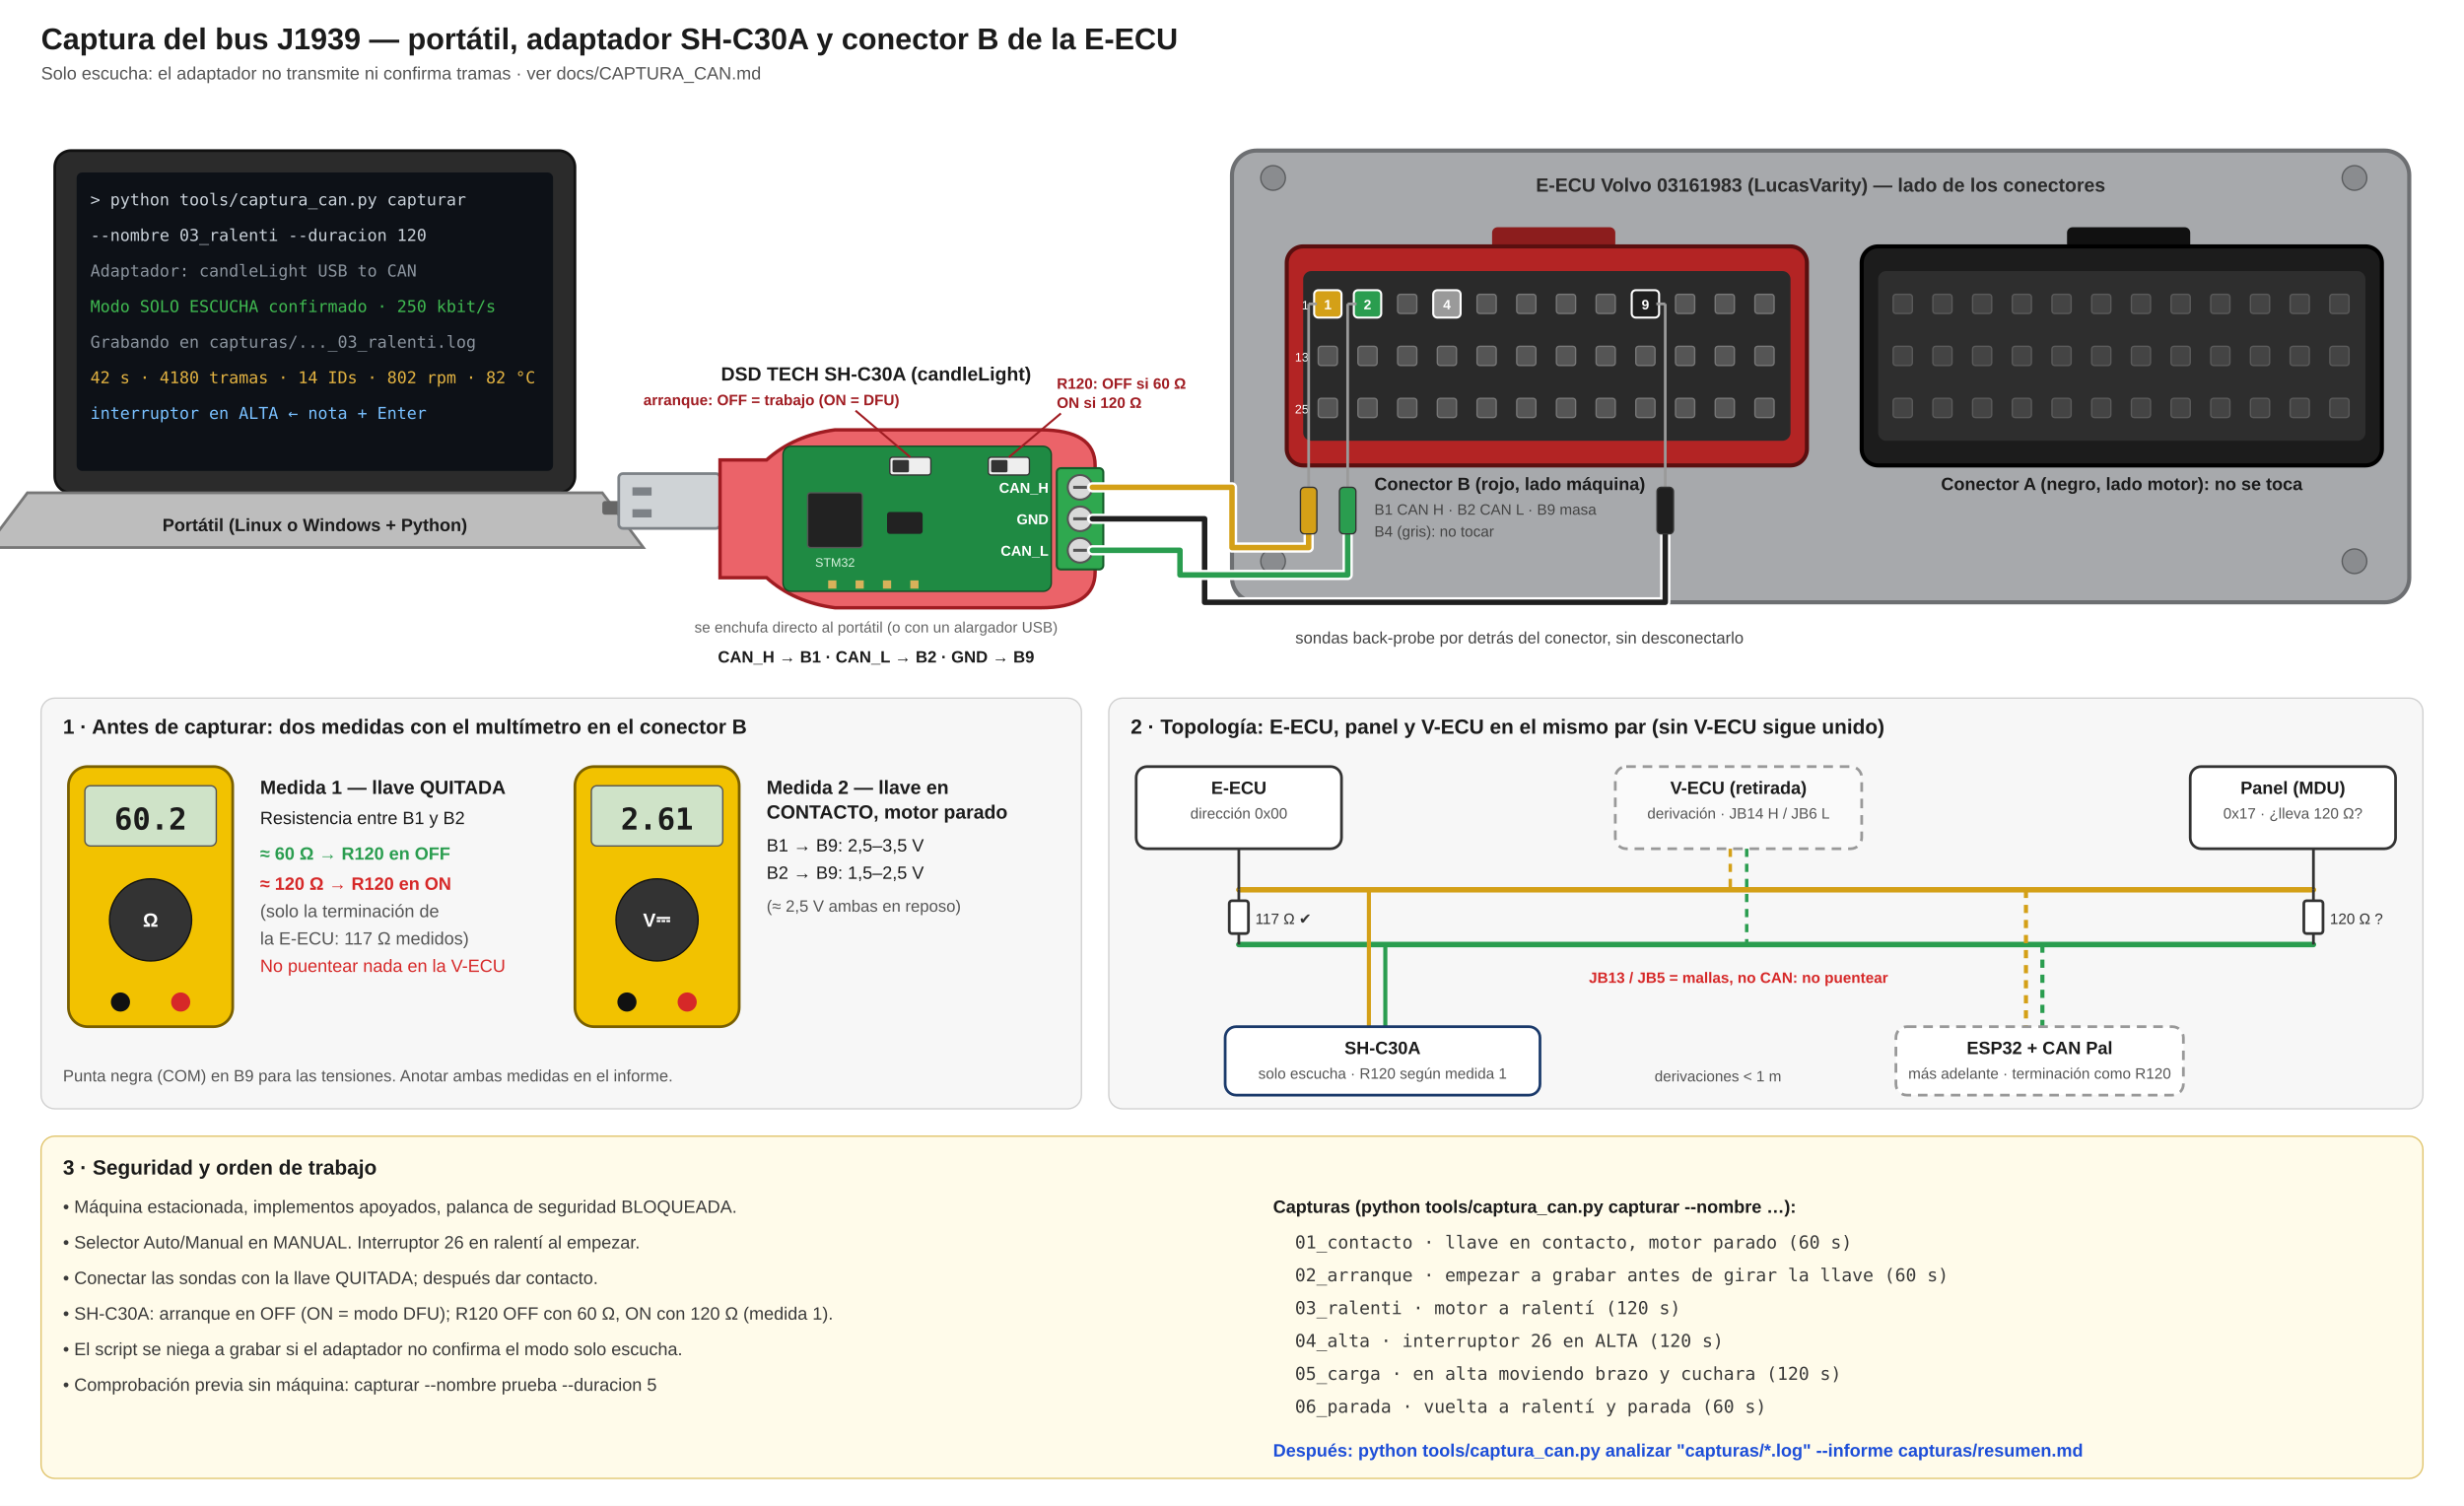
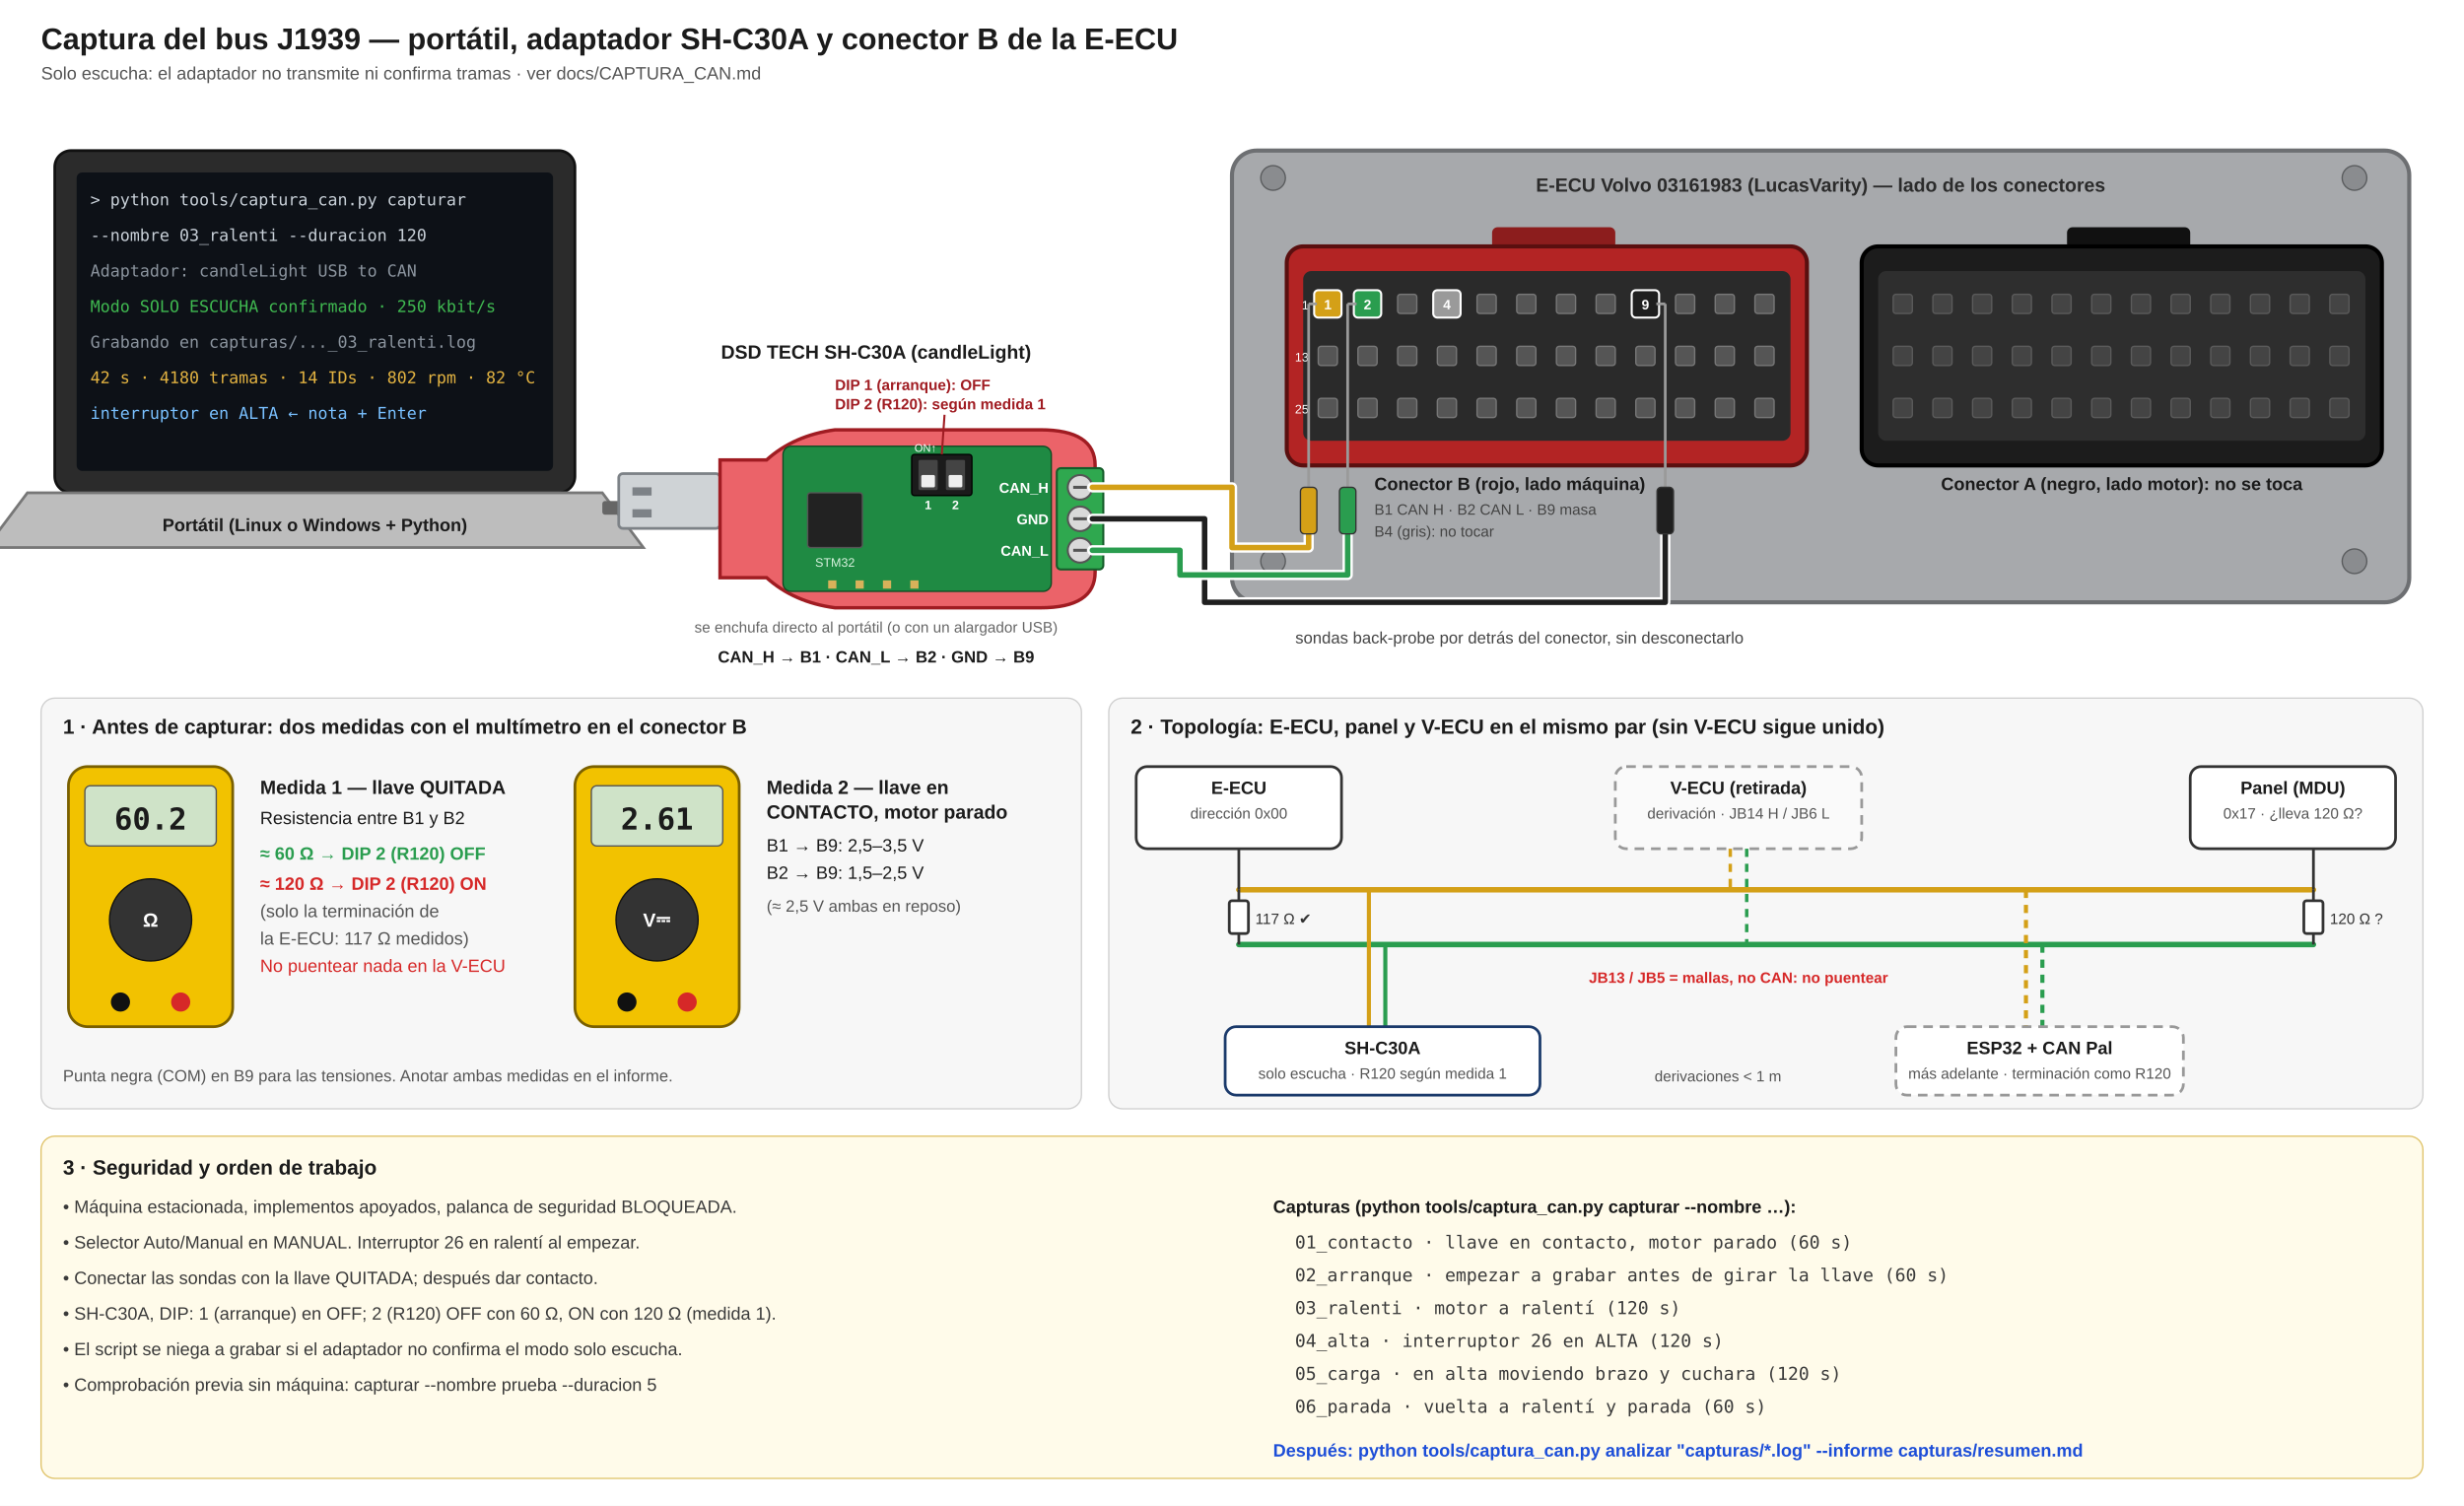
<svg xmlns="http://www.w3.org/2000/svg" width="1800" height="1100" viewBox="0 0 1800 1100" font-family="Segoe UI, Arial, Helvetica, sans-serif">
  <rect width="1800" height="1100" fill="#ffffff" />
  <text x="30" y="36" font-size="22" fill="#1b1b1b" text-anchor="start" font-weight="bold">Captura del bus J1939 — portátil, adaptador SH-C30A y conector B de la E-ECU</text>
  <text x="30" y="58" font-size="13" fill="#555" text-anchor="start" font-weight="normal">Solo escucha: el adaptador no transmite ni confirma tramas · ver docs/CAPTURA_CAN.md</text>
  <rect x="40" y="110" width="380" height="250" rx="12" fill="#2b2b2b" stroke="#111" stroke-width="2" />
  <rect x="56" y="126" width="348" height="218" rx="4" fill="#0d1117" />
  <text x="66" y="150" font-size="12" fill="#c9d1d9" text-anchor="start" font-weight="normal" font-family="Consolas, monospace">&gt; python tools/captura_can.py capturar</text>
  <text x="66" y="176" font-size="12" fill="#c9d1d9" text-anchor="start" font-weight="normal" font-family="Consolas, monospace">    --nombre 03_ralenti --duracion 120</text>
  <text x="66" y="202" font-size="12" fill="#8b949e" text-anchor="start" font-weight="normal" font-family="Consolas, monospace">Adaptador: candleLight USB to CAN</text>
  <text x="66" y="228" font-size="12" fill="#3fb950" text-anchor="start" font-weight="normal" font-family="Consolas, monospace">Modo SOLO ESCUCHA confirmado · 250 kbit/s</text>
  <text x="66" y="254" font-size="12" fill="#8b949e" text-anchor="start" font-weight="normal" font-family="Consolas, monospace">Grabando en capturas/..._03_ralenti.log</text>
  <text x="66" y="280" font-size="12" fill="#e3b341" text-anchor="start" font-weight="normal" font-family="Consolas, monospace">  42 s ·  4180 tramas · 14 IDs · 802 rpm · 82 °C</text>
  <text x="66" y="306" font-size="12" fill="#79c0ff" text-anchor="start" font-weight="normal" font-family="Consolas, monospace">interruptor en ALTA        ← nota + Enter</text>
  <path d="M 20 360 L 440 360 L 470 400 L -10 400 Z" fill="#bdbdbd" stroke="#777" stroke-width="2" />
  <text x="230" y="388" font-size="13" fill="#1b1b1b" text-anchor="middle" font-weight="bold">Portátil (Linux o Windows + Python)</text>
  <rect x="440" y="366" width="18" height="10" rx="2" fill="#666" />
  <rect x="452" y="346" width="74" height="40" rx="3" fill="#cfd3d6" stroke="#7d8287" stroke-width="2" />
  <rect x="462" y="356" width="14" height="6" fill="#7d8287" />
  <rect x="462" y="372" width="14" height="6" fill="#7d8287" />
  <path d="M 526 336 L 560 336 Q 580 318 610 314 L 760 314 Q 800 314 800 340 L 800 418 Q 800 444 760 444 L 610 444 Q 580 440 560 422 L 526 422 Z" fill="#e8484f" fill-opacity="0.85" stroke="#a01c22" stroke-width="2.5" />
  <rect x="572" y="326" width="196" height="106" rx="6" fill="#1f8a43" stroke="#0f4a22" />
  <rect x="590" y="360" width="40" height="40" rx="2" fill="#222" stroke="#555" />
  <text x="610" y="414" font-size="9" fill="#d9f2df" text-anchor="middle" font-weight="normal">STM32</text>
-   <rect x="648" y="374" width="26" height="16" rx="2" fill="#222" />
-   <rect x="650" y="334" width="30" height="13" rx="2" fill="#eeeeee" stroke="#333" />
-   <rect x="652" y="336" width="12" height="9" rx="1" fill="#333" />
-   <rect x="722" y="334" width="30" height="13" rx="2" fill="#eeeeee" stroke="#333" />
-   <rect x="724" y="336" width="12" height="9" rx="1" fill="#333" />
+   <rect x="666" y="332" width="44" height="30" rx="2" fill="#1b1b1b" stroke="#000" />
+   <rect x="671" y="336" width="14" height="22" rx="1" fill="#444" />
+   <rect x="673" y="347" width="10" height="9" rx="1" fill="#eeeeee" />
+   <text x="678" y="372" font-size="9" fill="#ffffff" text-anchor="middle" font-weight="bold">1</text>
+   <rect x="691" y="336" width="14" height="22" rx="1" fill="#444" />
+   <rect x="693" y="347" width="10" height="9" rx="1" fill="#eeeeee" />
+   <text x="698" y="372" font-size="9" fill="#ffffff" text-anchor="middle" font-weight="bold">2</text>
+   <text x="668" y="330" font-size="8" fill="#ffffff" text-anchor="start" font-weight="normal">ON↑</text>
  <rect x="605" y="424" width="6" height="6" fill="#d8b25a" />
  <rect x="625" y="424" width="6" height="6" fill="#d8b25a" />
  <rect x="645" y="424" width="6" height="6" fill="#d8b25a" />
  <rect x="665" y="424" width="6" height="6" fill="#d8b25a" />
  <rect x="772" y="342" width="34" height="74" rx="3" fill="#2fa84f" stroke="#145c2a" stroke-width="1.5" />
  <circle cx="789" cy="356" r="9" fill="#d9d9d9" stroke="#555" stroke-width="1.5" />
  <line x1="784" y1="356" x2="794" y2="356" stroke="#555" stroke-width="2.2" />
  <text x="766" y="360" font-size="10.5" fill="#ffffff" text-anchor="end" font-weight="bold">CAN_H</text>
  <circle cx="789" cy="379" r="9" fill="#d9d9d9" stroke="#555" stroke-width="1.5" />
  <line x1="784" y1="379" x2="794" y2="379" stroke="#555" stroke-width="2.2" />
  <text x="766" y="383" font-size="10.5" fill="#ffffff" text-anchor="end" font-weight="bold">GND</text>
  <circle cx="789" cy="402" r="9" fill="#d9d9d9" stroke="#555" stroke-width="1.5" />
  <line x1="784" y1="402" x2="794" y2="402" stroke="#555" stroke-width="2.2" />
  <text x="766" y="406" font-size="10.5" fill="#ffffff" text-anchor="end" font-weight="bold">CAN_L</text>
-   <text x="640" y="278" font-size="14" fill="#1b1b1b" text-anchor="middle" font-weight="bold">DSD TECH SH-C30A (candleLight)</text>
-   <line x1="665" y1="334" x2="625" y2="300" stroke="#a01c22" stroke-width="1.5" />
-   <text x="470" y="296" font-size="11" fill="#a01c22" text-anchor="start" font-weight="bold">arranque: OFF = trabajo (ON = DFU)</text>
-   <line x1="737" y1="334" x2="775" y2="302" stroke="#a01c22" stroke-width="1.5" />
-   <text x="772" y="284" font-size="11" fill="#a01c22" text-anchor="start" font-weight="bold">R120: OFF si 60 Ω</text>
-   <text x="772" y="298" font-size="11" fill="#a01c22" text-anchor="start" font-weight="bold">ON si 120 Ω</text>
+   <text x="640" y="262" font-size="14" fill="#1b1b1b" text-anchor="middle" font-weight="bold">DSD TECH SH-C30A (candleLight)</text>
+   <line x1="688" y1="332" x2="690" y2="303" stroke="#a01c22" stroke-width="1.5" />
+   <text x="610" y="285" font-size="11" fill="#a01c22" text-anchor="start" font-weight="bold">DIP 1 (arranque): OFF</text>
+   <text x="610" y="299" font-size="11" fill="#a01c22" text-anchor="start" font-weight="bold">DIP 2 (R120): según medida 1</text>
  <text x="640" y="462" font-size="11" fill="#666" text-anchor="middle" font-weight="normal">se enchufa directo al portátil (o con un alargador USB)</text>
  <rect x="900" y="110" width="860" height="330" rx="18" fill="#a7a9ac" stroke="#6d6f72" stroke-width="3" />
  <circle cx="930" cy="130" r="9" fill="#8a8c8f" stroke="#5a5c5e" />
  <circle cx="930" cy="410" r="9" fill="#8a8c8f" stroke="#5a5c5e" />
  <circle cx="1720" cy="130" r="9" fill="#8a8c8f" stroke="#5a5c5e" />
  <circle cx="1720" cy="410" r="9" fill="#8a8c8f" stroke="#5a5c5e" />
  <text x="1330" y="140" font-size="14" fill="#2b2b2b" text-anchor="middle" font-weight="bold">E-ECU Volvo 03161983 (LucasVarity) — lado de los conectores</text>
  <rect x="1090" y="166" width="90" height="16" rx="4" fill="#8c1d1d" />
  <rect x="940" y="180" width="380" height="160" rx="12" fill="#b32424" stroke="#5a0f0f" stroke-width="3" />
  <rect x="952" y="198" width="356" height="124" rx="6" fill="#2a2a2a" />
  <rect x="960" y="212" width="20" height="20" rx="3" fill="#d4a017" stroke="#fff" stroke-width="1.5" />
  <text x="970" y="226" font-size="10" fill="#fff" text-anchor="middle" font-weight="bold">1</text>
  <rect x="989" y="212" width="20" height="20" rx="3" fill="#2a9d4f" stroke="#fff" stroke-width="1.5" />
  <text x="999" y="226" font-size="10" fill="#fff" text-anchor="middle" font-weight="bold">2</text>
  <rect x="1021" y="215" width="14" height="14" rx="2" fill="#555" stroke="#777" />
  <rect x="1047" y="212" width="20" height="20" rx="3" fill="#9a9a9a" stroke="#fff" stroke-width="1.5" />
  <text x="1057" y="226" font-size="10" fill="#fff" text-anchor="middle" font-weight="bold">4</text>
  <rect x="1079" y="215" width="14" height="14" rx="2" fill="#555" stroke="#777" />
  <rect x="1108" y="215" width="14" height="14" rx="2" fill="#555" stroke="#777" />
  <rect x="1137" y="215" width="14" height="14" rx="2" fill="#555" stroke="#777" />
  <rect x="1166" y="215" width="14" height="14" rx="2" fill="#555" stroke="#777" />
  <rect x="1192" y="212" width="20" height="20" rx="3" fill="#1f1f1f" stroke="#fff" stroke-width="1.5" />
  <text x="1202" y="226" font-size="10" fill="#fff" text-anchor="middle" font-weight="bold">9</text>
  <rect x="1224" y="215" width="14" height="14" rx="2" fill="#555" stroke="#777" />
  <rect x="1253" y="215" width="14" height="14" rx="2" fill="#555" stroke="#777" />
  <rect x="1282" y="215" width="14" height="14" rx="2" fill="#555" stroke="#777" />
  <rect x="963" y="253" width="14" height="14" rx="2" fill="#555" stroke="#777" />
  <rect x="992" y="253" width="14" height="14" rx="2" fill="#555" stroke="#777" />
  <rect x="1021" y="253" width="14" height="14" rx="2" fill="#555" stroke="#777" />
  <rect x="1050" y="253" width="14" height="14" rx="2" fill="#555" stroke="#777" />
  <rect x="1079" y="253" width="14" height="14" rx="2" fill="#555" stroke="#777" />
  <rect x="1108" y="253" width="14" height="14" rx="2" fill="#555" stroke="#777" />
  <rect x="1137" y="253" width="14" height="14" rx="2" fill="#555" stroke="#777" />
  <rect x="1166" y="253" width="14" height="14" rx="2" fill="#555" stroke="#777" />
  <rect x="1195" y="253" width="14" height="14" rx="2" fill="#555" stroke="#777" />
  <rect x="1224" y="253" width="14" height="14" rx="2" fill="#555" stroke="#777" />
  <rect x="1253" y="253" width="14" height="14" rx="2" fill="#555" stroke="#777" />
  <rect x="1282" y="253" width="14" height="14" rx="2" fill="#555" stroke="#777" />
  <rect x="963" y="291" width="14" height="14" rx="2" fill="#555" stroke="#777" />
  <rect x="992" y="291" width="14" height="14" rx="2" fill="#555" stroke="#777" />
  <rect x="1021" y="291" width="14" height="14" rx="2" fill="#555" stroke="#777" />
  <rect x="1050" y="291" width="14" height="14" rx="2" fill="#555" stroke="#777" />
  <rect x="1079" y="291" width="14" height="14" rx="2" fill="#555" stroke="#777" />
  <rect x="1108" y="291" width="14" height="14" rx="2" fill="#555" stroke="#777" />
  <rect x="1137" y="291" width="14" height="14" rx="2" fill="#555" stroke="#777" />
  <rect x="1166" y="291" width="14" height="14" rx="2" fill="#555" stroke="#777" />
  <rect x="1195" y="291" width="14" height="14" rx="2" fill="#555" stroke="#777" />
  <rect x="1224" y="291" width="14" height="14" rx="2" fill="#555" stroke="#777" />
  <rect x="1253" y="291" width="14" height="14" rx="2" fill="#555" stroke="#777" />
  <rect x="1282" y="291" width="14" height="14" rx="2" fill="#555" stroke="#777" />
  <text x="956" y="226" font-size="9" fill="#fff" text-anchor="end" font-weight="normal">1</text>
  <text x="956" y="264" font-size="9" fill="#fff" text-anchor="end" font-weight="normal">13</text>
  <text x="956" y="302" font-size="9" fill="#fff" text-anchor="end" font-weight="normal">25</text>
  <text x="1004" y="358" font-size="13" fill="#1b1b1b" text-anchor="start" font-weight="bold">Conector B (rojo, lado máquina)</text>
  <text x="1004" y="376" font-size="11" fill="#444" text-anchor="start" font-weight="normal">B1 CAN H · B2 CAN L · B9 masa</text>
  <text x="1004" y="392" font-size="11" fill="#444" text-anchor="start" font-weight="normal">B4 (gris): no tocar</text>
  <rect x="1510" y="166" width="90" height="16" rx="4" fill="#111" />
  <rect x="1360" y="180" width="380" height="160" rx="12" fill="#1c1c1c" stroke="#000" stroke-width="3" />
  <rect x="1372" y="198" width="356" height="124" rx="6" fill="#2e2e2e" />
  <rect x="1383" y="215" width="14" height="14" rx="2" fill="#444" stroke="#5a5a5a" />
  <rect x="1412" y="215" width="14" height="14" rx="2" fill="#444" stroke="#5a5a5a" />
  <rect x="1441" y="215" width="14" height="14" rx="2" fill="#444" stroke="#5a5a5a" />
  <rect x="1470" y="215" width="14" height="14" rx="2" fill="#444" stroke="#5a5a5a" />
  <rect x="1499" y="215" width="14" height="14" rx="2" fill="#444" stroke="#5a5a5a" />
  <rect x="1528" y="215" width="14" height="14" rx="2" fill="#444" stroke="#5a5a5a" />
  <rect x="1557" y="215" width="14" height="14" rx="2" fill="#444" stroke="#5a5a5a" />
  <rect x="1586" y="215" width="14" height="14" rx="2" fill="#444" stroke="#5a5a5a" />
  <rect x="1615" y="215" width="14" height="14" rx="2" fill="#444" stroke="#5a5a5a" />
  <rect x="1644" y="215" width="14" height="14" rx="2" fill="#444" stroke="#5a5a5a" />
  <rect x="1673" y="215" width="14" height="14" rx="2" fill="#444" stroke="#5a5a5a" />
  <rect x="1702" y="215" width="14" height="14" rx="2" fill="#444" stroke="#5a5a5a" />
  <rect x="1383" y="253" width="14" height="14" rx="2" fill="#444" stroke="#5a5a5a" />
  <rect x="1412" y="253" width="14" height="14" rx="2" fill="#444" stroke="#5a5a5a" />
  <rect x="1441" y="253" width="14" height="14" rx="2" fill="#444" stroke="#5a5a5a" />
  <rect x="1470" y="253" width="14" height="14" rx="2" fill="#444" stroke="#5a5a5a" />
  <rect x="1499" y="253" width="14" height="14" rx="2" fill="#444" stroke="#5a5a5a" />
  <rect x="1528" y="253" width="14" height="14" rx="2" fill="#444" stroke="#5a5a5a" />
  <rect x="1557" y="253" width="14" height="14" rx="2" fill="#444" stroke="#5a5a5a" />
  <rect x="1586" y="253" width="14" height="14" rx="2" fill="#444" stroke="#5a5a5a" />
  <rect x="1615" y="253" width="14" height="14" rx="2" fill="#444" stroke="#5a5a5a" />
  <rect x="1644" y="253" width="14" height="14" rx="2" fill="#444" stroke="#5a5a5a" />
  <rect x="1673" y="253" width="14" height="14" rx="2" fill="#444" stroke="#5a5a5a" />
  <rect x="1702" y="253" width="14" height="14" rx="2" fill="#444" stroke="#5a5a5a" />
  <rect x="1383" y="291" width="14" height="14" rx="2" fill="#444" stroke="#5a5a5a" />
  <rect x="1412" y="291" width="14" height="14" rx="2" fill="#444" stroke="#5a5a5a" />
  <rect x="1441" y="291" width="14" height="14" rx="2" fill="#444" stroke="#5a5a5a" />
  <rect x="1470" y="291" width="14" height="14" rx="2" fill="#444" stroke="#5a5a5a" />
  <rect x="1499" y="291" width="14" height="14" rx="2" fill="#444" stroke="#5a5a5a" />
  <rect x="1528" y="291" width="14" height="14" rx="2" fill="#444" stroke="#5a5a5a" />
  <rect x="1557" y="291" width="14" height="14" rx="2" fill="#444" stroke="#5a5a5a" />
  <rect x="1586" y="291" width="14" height="14" rx="2" fill="#444" stroke="#5a5a5a" />
  <rect x="1615" y="291" width="14" height="14" rx="2" fill="#444" stroke="#5a5a5a" />
  <rect x="1644" y="291" width="14" height="14" rx="2" fill="#444" stroke="#5a5a5a" />
  <rect x="1673" y="291" width="14" height="14" rx="2" fill="#444" stroke="#5a5a5a" />
  <rect x="1702" y="291" width="14" height="14" rx="2" fill="#444" stroke="#5a5a5a" />
  <text x="1550" y="358" font-size="13" fill="#1b1b1b" text-anchor="middle" font-weight="bold">Conector A (negro, lado motor): no se toca</text>
  <path d="M 798 379 L 880 379 L 880 440 L 1216.5 440 L 1216.5 390" fill="none" stroke="#fff" stroke-width="7.5" stroke-linejoin="round" stroke-linecap="round" />
  <path d="M 798 379 L 880 379 L 880 440 L 1216.5 440 L 1216.5 390" fill="none" stroke="#1f1f1f" stroke-width="4" stroke-linejoin="round" stroke-linecap="round" />
  <path d="M 798 402 L 862 402 L 862 420 L 984.5 420 L 984.5 390" fill="none" stroke="#fff" stroke-width="7.5" stroke-linejoin="round" stroke-linecap="round" />
  <path d="M 798 402 L 862 402 L 862 420 L 984.5 420 L 984.5 390" fill="none" stroke="#2a9d4f" stroke-width="4" stroke-linejoin="round" stroke-linecap="round" />
  <path d="M 798 356 L 900 356 L 900 400 L 956 400 L 956 390" fill="none" stroke="#fff" stroke-width="7.5" stroke-linejoin="round" stroke-linecap="round" />
  <path d="M 798 356 L 900 356 L 900 400 L 956 400 L 956 390" fill="none" stroke="#d4a017" stroke-width="4" stroke-linejoin="round" stroke-linecap="round" />
  <line x1="956" y1="222" x2="956" y2="356" stroke="#9a9a9a" stroke-width="2" />
  <rect x="950" y="356" width="12" height="34" rx="3" fill="#d4a017" stroke="#333" />
  <line x1="984.5" y1="222" x2="984.5" y2="356" stroke="#9a9a9a" stroke-width="2" />
  <rect x="978.5" y="356" width="12" height="34" rx="3" fill="#2a9d4f" stroke="#333" />
  <line x1="1216.5" y1="222" x2="1216.5" y2="356" stroke="#9a9a9a" stroke-width="2" />
  <rect x="1210.5" y="356" width="12" height="34" rx="3" fill="#1f1f1f" stroke="#333" />
  <line x1="956" y1="222" x2="962" y2="222" stroke="#9a9a9a" stroke-width="2" />
  <line x1="984.5" y1="222" x2="991" y2="222" stroke="#9a9a9a" stroke-width="2" />
  <line x1="1216.5" y1="222" x2="1210" y2="222" stroke="#9a9a9a" stroke-width="2" />
  <text x="1110" y="470" font-size="12" fill="#444" text-anchor="middle" font-weight="normal">sondas back-probe por detrás del conector, sin desconectarlo</text>
  <text x="640" y="484" font-size="12" fill="#1b1b1b" text-anchor="middle" font-weight="bold">CAN_H → B1 · CAN_L → B2 · GND → B9</text>
  <rect x="30" y="510" width="760" height="300" rx="10" fill="#f7f7f7" stroke="#d0d0d0" />
  <text x="46" y="536" font-size="15" fill="#1b1b1b" text-anchor="start" font-weight="bold">1 · Antes de capturar: dos medidas con el multímetro en el conector B</text>
  <rect x="50" y="560" width="120" height="190" rx="14" fill="#f2c200" stroke="#7a6000" stroke-width="2" />
  <rect x="62" y="574" width="96" height="44" rx="4" fill="#cfe3c8" stroke="#555" />
  <text x="110" y="606" font-size="22" fill="#1b1b1b" text-anchor="middle" font-weight="bold" font-family="Consolas, monospace">60.2</text>
  <circle cx="110" cy="672" r="30" fill="#333" stroke="#111" />
  <text x="110" y="677" font-size="14" fill="#fff" text-anchor="middle" font-weight="bold">Ω</text>
  <circle cx="88" cy="732" r="7" fill="#111" />
  <circle cx="132" cy="732" r="7" fill="#d62828" />
  <text x="190" y="580" font-size="14" fill="#1b1b1b" text-anchor="start" font-weight="bold">Medida 1 — llave QUITADA</text>
  <text x="190" y="602" font-size="13" fill="#1b1b1b" text-anchor="start" font-weight="normal">Resistencia entre B1 y B2</text>
-   <text x="190" y="628" font-size="13" fill="#2a9d4f" text-anchor="start" font-weight="bold">≈ 60 Ω → R120 en OFF</text>
-   <text x="190" y="650" font-size="13" fill="#d62828" text-anchor="start" font-weight="bold">≈ 120 Ω → R120 en ON</text>
+   <text x="190" y="628" font-size="13" fill="#2a9d4f" text-anchor="start" font-weight="bold">≈ 60 Ω → DIP 2 (R120) OFF</text>
+   <text x="190" y="650" font-size="13" fill="#d62828" text-anchor="start" font-weight="bold">≈ 120 Ω → DIP 2 (R120) ON</text>
  <text x="190" y="670" font-size="13" fill="#555" text-anchor="start" font-weight="normal">(solo la terminación de</text>
  <text x="190" y="690" font-size="13" fill="#555" text-anchor="start" font-weight="normal">la E-ECU: 117 Ω medidos)</text>
  <text x="190" y="710" font-size="13" fill="#d62828" text-anchor="start" font-weight="normal">No puentear nada en la V-ECU</text>
  <rect x="420" y="560" width="120" height="190" rx="14" fill="#f2c200" stroke="#7a6000" stroke-width="2" />
  <rect x="432" y="574" width="96" height="44" rx="4" fill="#cfe3c8" stroke="#555" />
  <text x="480" y="606" font-size="22" fill="#1b1b1b" text-anchor="middle" font-weight="bold" font-family="Consolas, monospace">2.61</text>
  <circle cx="480" cy="672" r="30" fill="#333" stroke="#111" />
  <text x="480" y="677" font-size="14" fill="#fff" text-anchor="middle" font-weight="bold">V⎓</text>
  <circle cx="458" cy="732" r="7" fill="#111" />
  <circle cx="502" cy="732" r="7" fill="#d62828" />
  <text x="560" y="580" font-size="14" fill="#1b1b1b" text-anchor="start" font-weight="bold">Medida 2 — llave en</text>
  <text x="560" y="598" font-size="14" fill="#1b1b1b" text-anchor="start" font-weight="bold">CONTACTO, motor parado</text>
  <text x="560" y="622" font-size="13" fill="#1b1b1b" text-anchor="start" font-weight="normal">B1 → B9: 2,5–3,5 V</text>
  <text x="560" y="642" font-size="13" fill="#1b1b1b" text-anchor="start" font-weight="normal">B2 → B9: 1,5–2,5 V</text>
  <text x="560" y="666" font-size="12" fill="#555" text-anchor="start" font-weight="normal">(≈ 2,5 V ambas en reposo)</text>
  <text x="46" y="790" font-size="12" fill="#555" text-anchor="start" font-weight="normal">Punta negra (COM) en B9 para las tensiones. Anotar ambas medidas en el informe.</text>
  <rect x="810" y="510" width="960" height="300" rx="10" fill="#f7f7f7" stroke="#d0d0d0" />
  <text x="826" y="536" font-size="15" fill="#1b1b1b" text-anchor="start" font-weight="bold">2 · Topología: E-ECU, panel y V-ECU en el mismo par (sin V-ECU sigue unido)</text>
  <path d="M 905 650 L 1690 650" fill="none" stroke="#d4a017" stroke-width="4" stroke-linejoin="round" stroke-linecap="round" />
  <path d="M 905 690 L 1690 690" fill="none" stroke="#2a9d4f" stroke-width="4" stroke-linejoin="round" stroke-linecap="round" />
  <rect x="830" y="560" width="150" height="60" rx="8" fill="#ffffff" stroke="#333" stroke-width="2" />
  <text x="905.0" y="580" font-size="13" fill="#1b1b1b" text-anchor="middle" font-weight="bold">E-ECU</text>
  <text x="905.0" y="598" font-size="11" fill="#555" text-anchor="middle" font-weight="normal">dirección 0x00</text>
  <line x1="905" y1="650" x2="905" y2="690" stroke="#333" stroke-width="2" />
  <rect x="898" y="658" width="14" height="24" rx="2" fill="#fff" stroke="#333" stroke-width="2" />
  <text x="917" y="675" font-size="11" fill="#333" text-anchor="start" font-weight="normal">117 Ω ✔</text>
  <line x1="905" y1="620" x2="905" y2="650" stroke="#333" stroke-width="2" />
  <rect x="1180" y="560" width="180" height="60" rx="8" fill="#fafafa" stroke="#999" stroke-width="2" stroke-dasharray="7 5" />
  <text x="1270.0" y="580" font-size="13" fill="#1b1b1b" text-anchor="middle" font-weight="bold">V-ECU (retirada)</text>
  <text x="1270.0" y="598" font-size="11" fill="#555" text-anchor="middle" font-weight="normal">derivación · JB14 H / JB6 L</text>
  <line x1="1264" y1="620" x2="1264" y2="650" stroke="#d4a017" stroke-width="2.5" stroke-dasharray="6 5" />
  <line x1="1276" y1="620" x2="1276" y2="690" stroke="#2a9d4f" stroke-width="2.5" stroke-dasharray="6 5" />
  <text x="1270" y="718" font-size="11" fill="#d62828" text-anchor="middle" font-weight="bold">JB13 / JB5 = mallas, no CAN: no puentear</text>
  <rect x="1600" y="560" width="150" height="60" rx="8" fill="#ffffff" stroke="#333" stroke-width="2" />
  <text x="1675.0" y="580" font-size="13" fill="#1b1b1b" text-anchor="middle" font-weight="bold">Panel (MDU)</text>
  <text x="1675.0" y="598" font-size="11" fill="#555" text-anchor="middle" font-weight="normal">0x17 · ¿lleva 120 Ω?</text>
  <line x1="1690" y1="650" x2="1690" y2="690" stroke="#333" stroke-width="2" />
  <rect x="1683" y="658" width="14" height="24" rx="2" fill="#fff" stroke="#333" stroke-width="2" />
  <text x="1702" y="675" font-size="11" fill="#333" text-anchor="start" font-weight="normal">120 Ω ?</text>
  <line x1="1690" y1="620" x2="1690" y2="650" stroke="#333" stroke-width="2" />
  <line x1="1000" y1="650" x2="1000" y2="750" stroke="#d4a017" stroke-width="3" />
  <line x1="1012" y1="690" x2="1012" y2="750" stroke="#2a9d4f" stroke-width="3" />
  <rect x="895" y="750" width="230" height="50" rx="8" fill="#ffffff" stroke="#1b3a6b" stroke-width="2" />
  <text x="1010.0" y="770" font-size="13" fill="#1b1b1b" text-anchor="middle" font-weight="bold">SH-C30A</text>
  <text x="1010.0" y="788" font-size="11" fill="#555" text-anchor="middle" font-weight="normal">solo escucha · R120 según medida 1</text>
  <line x1="1480" y1="650" x2="1480" y2="750" stroke="#d4a017" stroke-width="3" stroke-dasharray="6 5" />
  <line x1="1492" y1="690" x2="1492" y2="750" stroke="#2a9d4f" stroke-width="3" stroke-dasharray="6 5" />
  <rect x="1385" y="750" width="210" height="50" rx="8" fill="#ffffff" stroke="#999" stroke-width="2" stroke-dasharray="7 5" />
  <text x="1490.0" y="770" font-size="13" fill="#1b1b1b" text-anchor="middle" font-weight="bold">ESP32 + CAN Pal</text>
  <text x="1490.0" y="788" font-size="11" fill="#555" text-anchor="middle" font-weight="normal">más adelante · terminación como R120</text>
  <text x="1255" y="790" font-size="11" fill="#555" text-anchor="middle" font-weight="normal">derivaciones &lt; 1 m</text>
  <rect x="30" y="830" width="1740" height="250" rx="10" fill="#fffbea" stroke="#e0c46c" />
  <text x="46" y="858" font-size="15" fill="#1b1b1b" text-anchor="start" font-weight="bold">3 · Seguridad y orden de trabajo</text>
  <text x="46" y="886" font-size="13" fill="#3a3a3a" text-anchor="start" font-weight="normal">• Máquina estacionada, implementos apoyados, palanca de seguridad BLOQUEADA.</text>
  <text x="46" y="912" font-size="13" fill="#3a3a3a" text-anchor="start" font-weight="normal">• Selector Auto/Manual en MANUAL. Interruptor 26 en ralentí al empezar.</text>
  <text x="46" y="938" font-size="13" fill="#3a3a3a" text-anchor="start" font-weight="normal">• Conectar las sondas con la llave QUITADA; después dar contacto.</text>
-   <text x="46" y="964" font-size="13" fill="#3a3a3a" text-anchor="start" font-weight="normal">• SH-C30A: arranque en OFF (ON = modo DFU); R120 OFF con 60 Ω, ON con 120 Ω (medida 1).</text>
+   <text x="46" y="964" font-size="13" fill="#3a3a3a" text-anchor="start" font-weight="normal">• SH-C30A, DIP: 1 (arranque) en OFF; 2 (R120) OFF con 60 Ω, ON con 120 Ω (medida 1).</text>
  <text x="46" y="990" font-size="13" fill="#3a3a3a" text-anchor="start" font-weight="normal">• El script se niega a grabar si el adaptador no confirma el modo solo escucha.</text>
  <text x="46" y="1016" font-size="13" fill="#3a3a3a" text-anchor="start" font-weight="normal">• Comprobación previa sin máquina:  capturar --nombre prueba --duracion 5</text>
  <text x="930" y="886" font-size="13" fill="#1b1b1b" text-anchor="start" font-weight="bold">Capturas (python tools/captura_can.py capturar --nombre …):</text>
  <text x="946" y="912" font-size="13" fill="#3a3a3a" text-anchor="start" font-weight="normal" font-family="Consolas, monospace">01_contacto · llave en contacto, motor parado (60 s)</text>
  <text x="946" y="936" font-size="13" fill="#3a3a3a" text-anchor="start" font-weight="normal" font-family="Consolas, monospace">02_arranque · empezar a grabar antes de girar la llave (60 s)</text>
  <text x="946" y="960" font-size="13" fill="#3a3a3a" text-anchor="start" font-weight="normal" font-family="Consolas, monospace">03_ralenti  · motor a ralentí (120 s)</text>
  <text x="946" y="984" font-size="13" fill="#3a3a3a" text-anchor="start" font-weight="normal" font-family="Consolas, monospace">04_alta     · interruptor 26 en ALTA (120 s)</text>
  <text x="946" y="1008" font-size="13" fill="#3a3a3a" text-anchor="start" font-weight="normal" font-family="Consolas, monospace">05_carga    · en alta moviendo brazo y cuchara (120 s)</text>
  <text x="946" y="1032" font-size="13" fill="#3a3a3a" text-anchor="start" font-weight="normal" font-family="Consolas, monospace">06_parada   · vuelta a ralentí y parada (60 s)</text>
  <text x="930" y="1064" font-size="13" fill="#1d4ed8" text-anchor="start" font-weight="bold">Después:  python tools/captura_can.py analizar "capturas/*.log" --informe capturas/resumen.md</text>
</svg>
